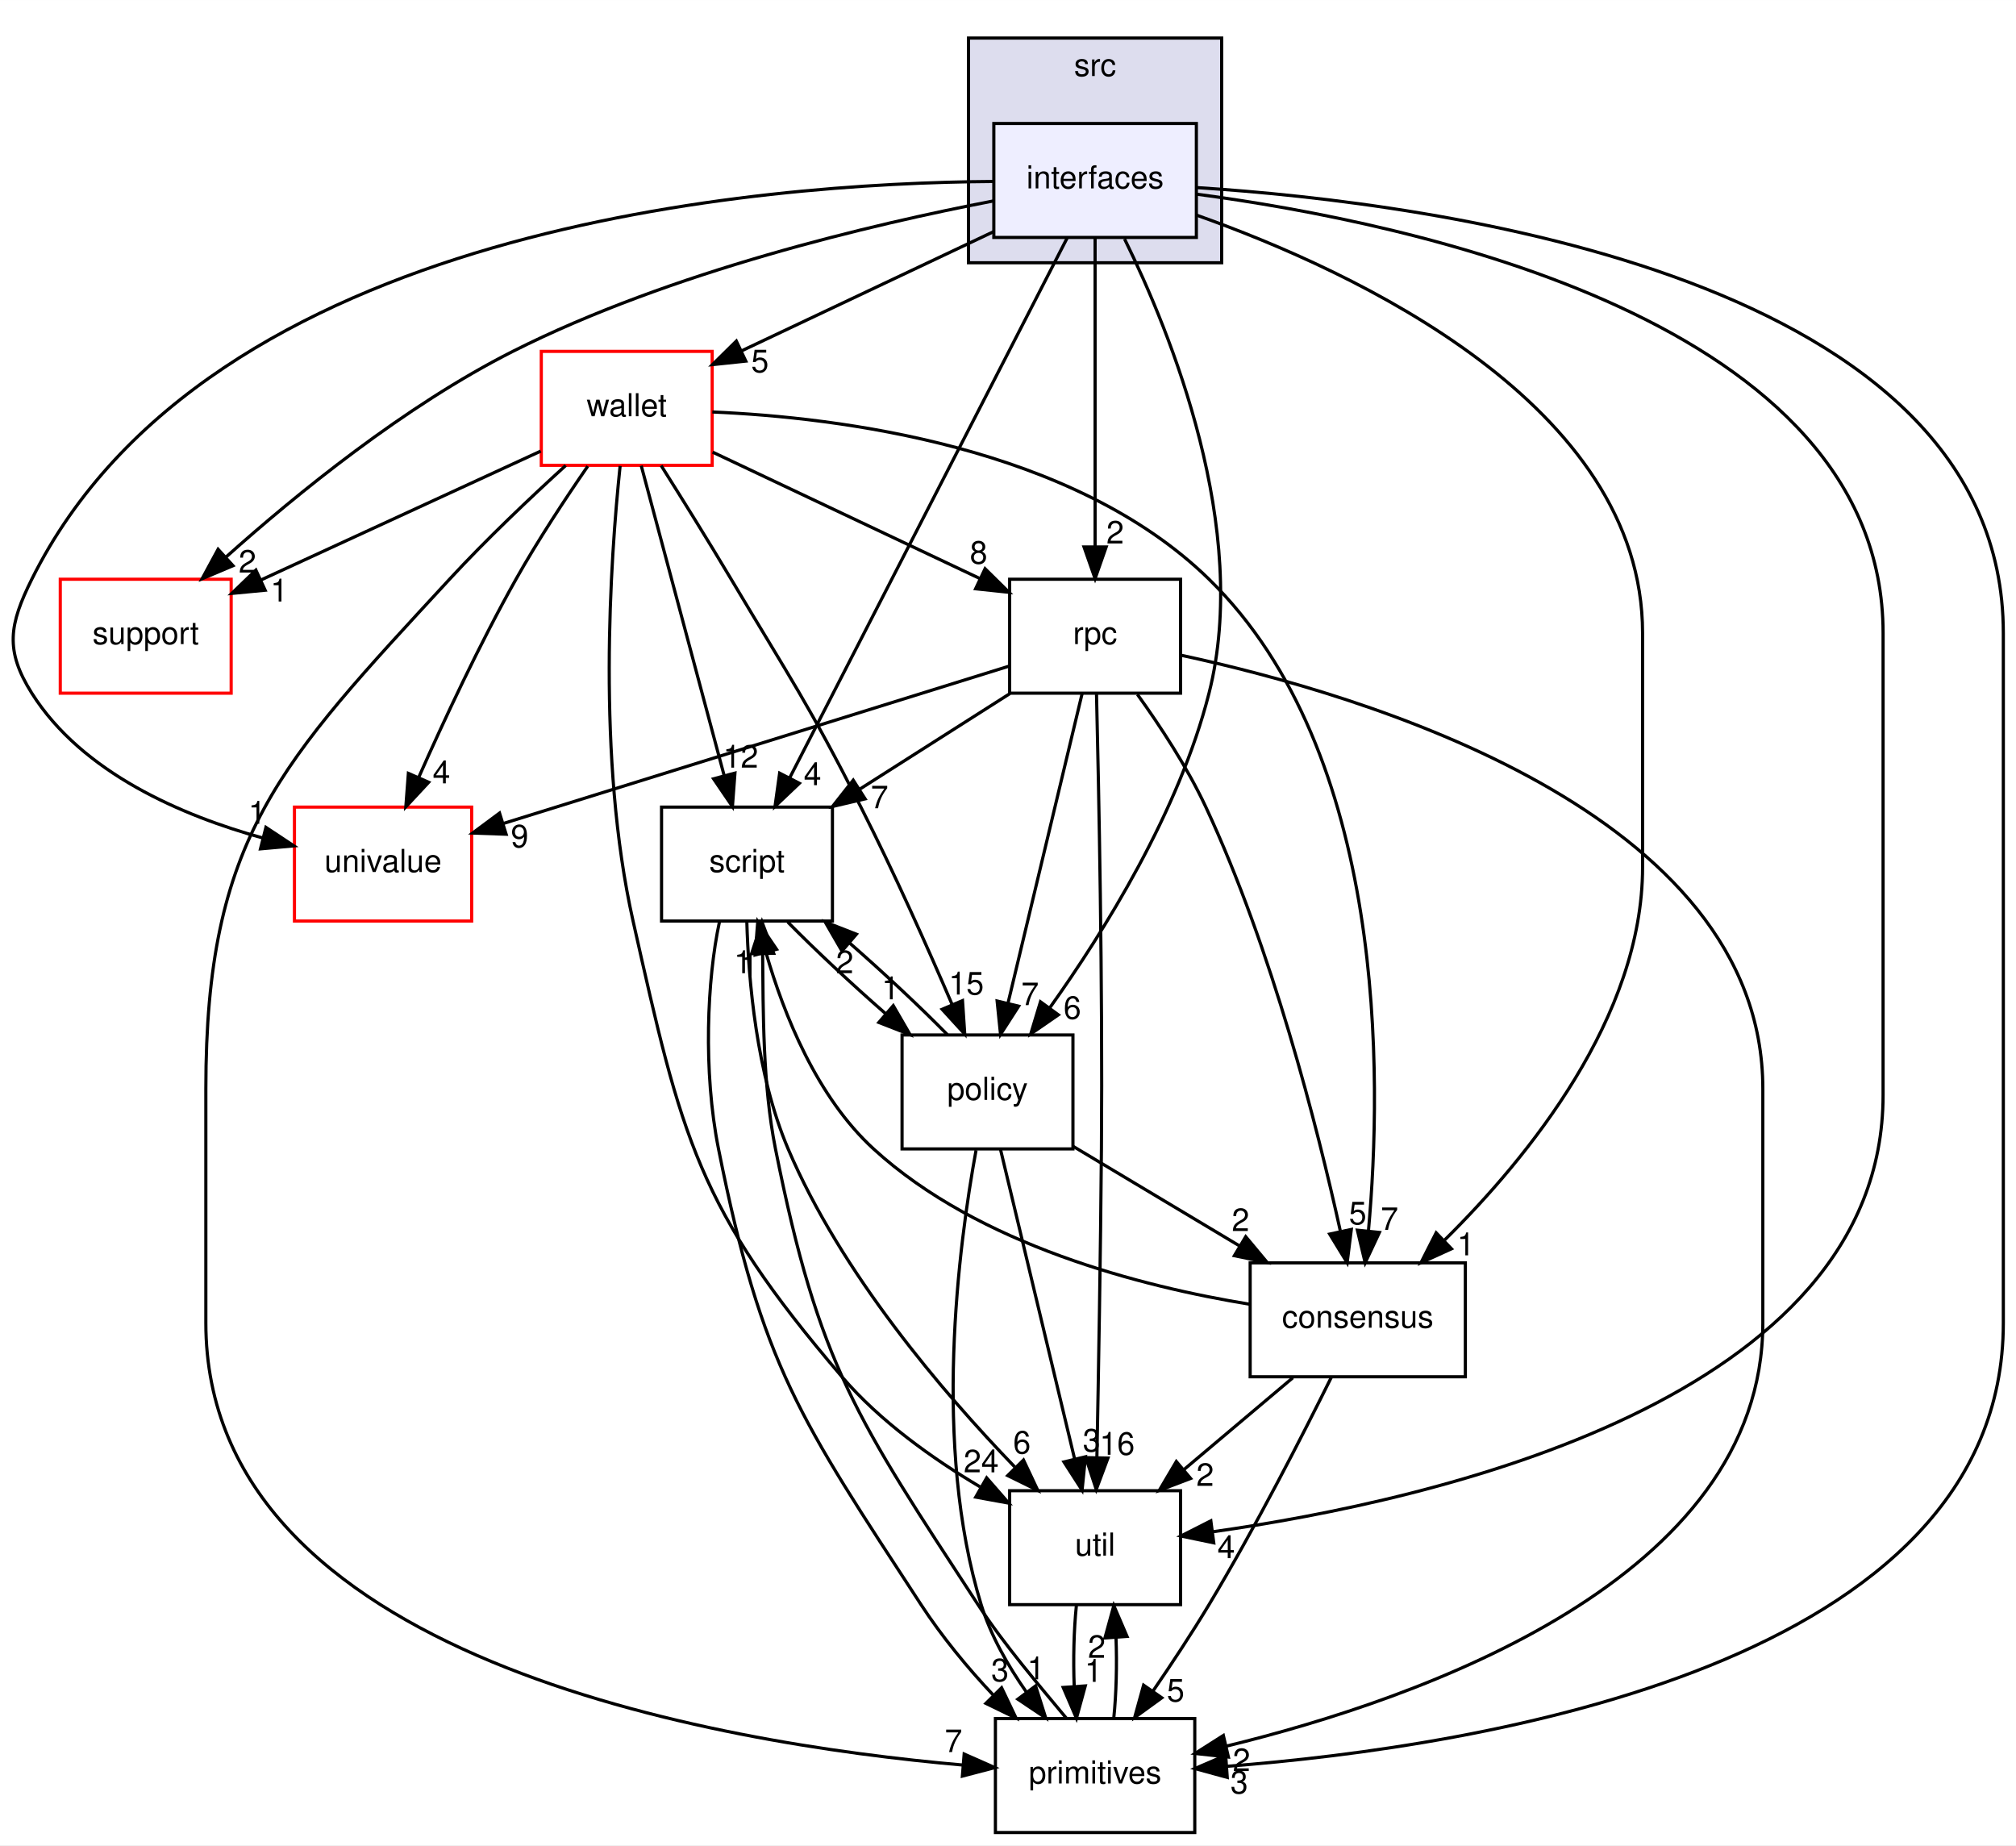
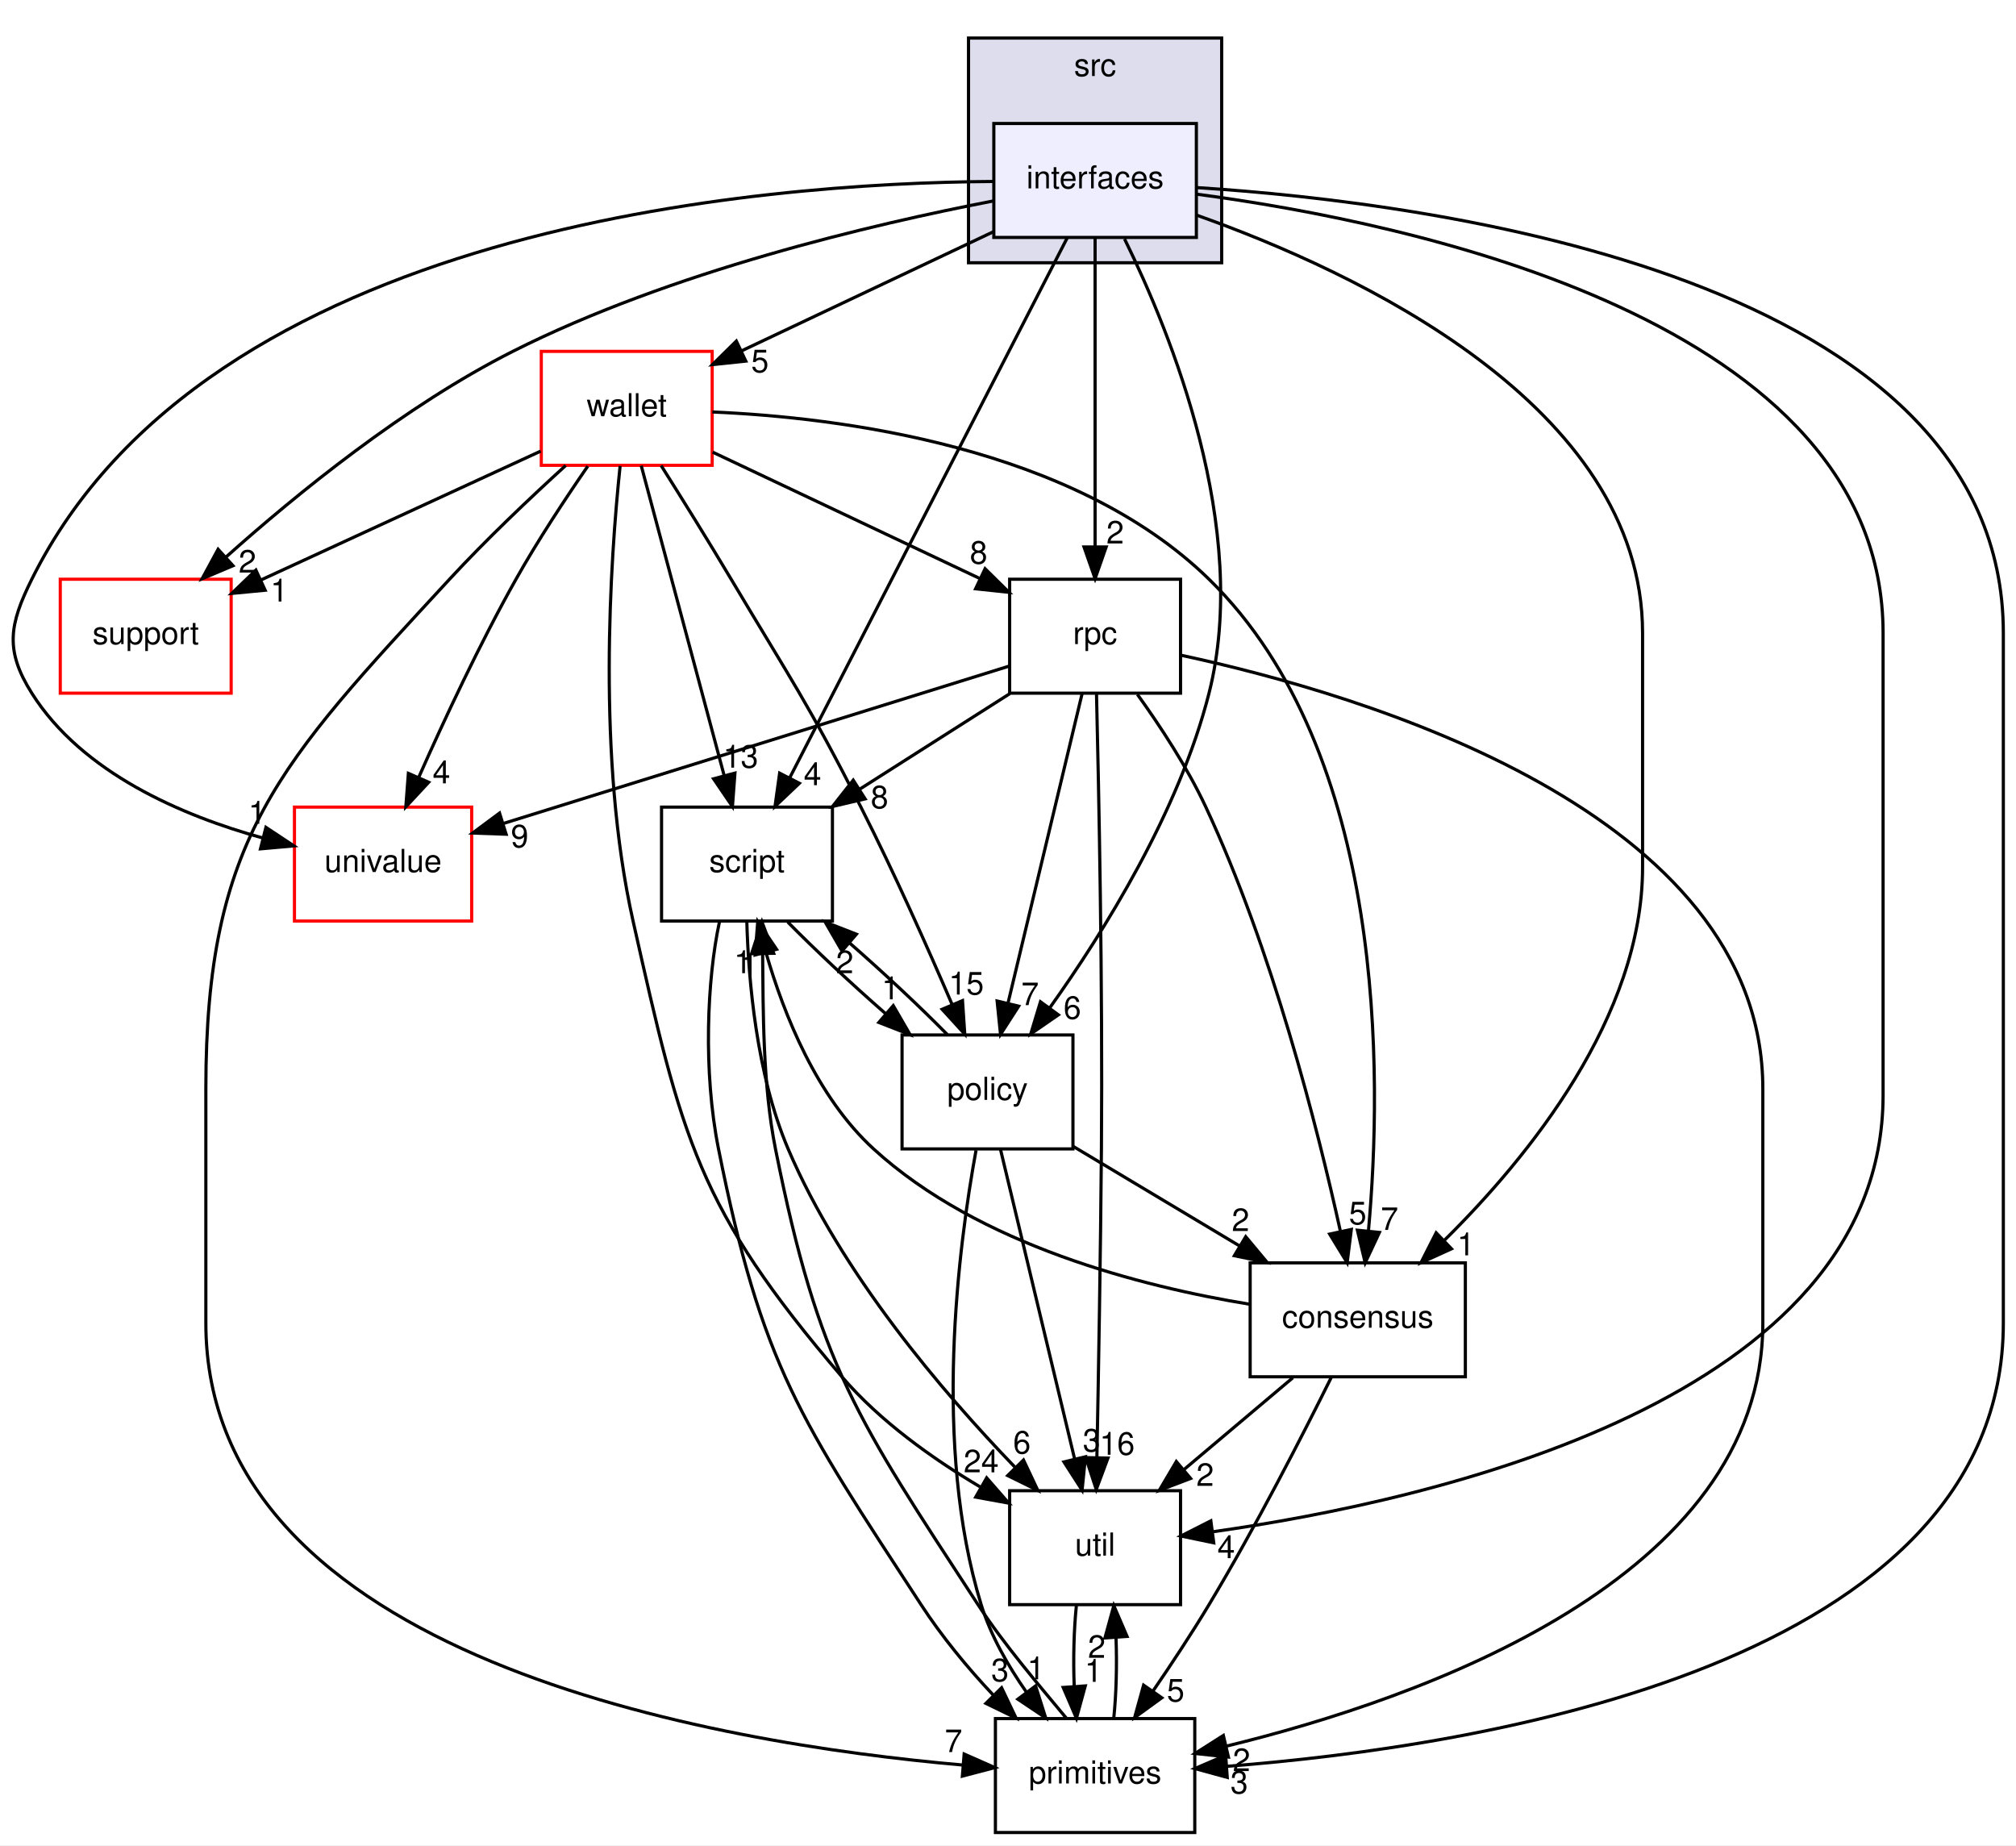
<svg xmlns="http://www.w3.org/2000/svg" xmlns:xlink="http://www.w3.org/1999/xlink" width="637pt" height="583pt" viewBox="0.00 0.00 637.05 583.00">
  <g id="graph0" class="graph" transform="scale(1 1) rotate(0) translate(4 579)">
    <polygon fill="white" stroke="none" points="-4,4 -4,-579 633.047,-579 633.047,4 -4,4" />
    <g id="clust1" class="cluster">
      <g id="a_clust1">
        <a xlink:href="dir_68267d1309a1af8e8297ef4c3efbcdba.html" target="_top" xlink:title="src">
          <polygon fill="#ddddee" stroke="black" points="302.047,-496 302.047,-567 382.047,-567 382.047,-496 302.047,-496" />
          <text text-anchor="middle" x="342.047" y="-555" font-family="Helvetica,sans-Serif" font-size="10.00">src</text>
        </a>
      </g>
    </g>
    <g id="node1" class="node">
      <g id="a_node1">
        <a xlink:href="dir_ee3f1a7951c308657a65f8199076c1d6.html" target="_top" xlink:title="interfaces">
          <polygon fill="#eeeeff" stroke="black" points="374.047,-540 310.047,-540 310.047,-504 374.047,-504 374.047,-540" />
          <text text-anchor="middle" x="342.047" y="-519.5" font-family="Helvetica,sans-Serif" font-size="10.00">interfaces</text>
        </a>
      </g>
    </g>
    <g id="node2" class="node">
      <g id="a_node2">
        <a xlink:href="dir_6330efc4ea07ccf3cc823ae31c630b06.html" target="_top" xlink:title="univalue">
          <polygon fill="white" stroke="red" points="145.047,-324 89.047,-324 89.047,-288 145.047,-288 145.047,-324" />
          <text text-anchor="middle" x="117.047" y="-303.5" font-family="Helvetica,sans-Serif" font-size="10.00">univalue</text>
        </a>
      </g>
    </g>
    <g id="edge13" class="edge">
      <path fill="none" stroke="black" d="M309.892,-521.684C237.1,-521.198 61.712,-508.034 6.047,-396 -1.072,-381.671 -2.488,-373.533 6.047,-360 21.987,-334.726 53.664,-321.246 79.112,-314.219" />
      <polygon fill="black" stroke="black" points="80.031,-317.597 88.866,-311.749 78.313,-310.811 80.031,-317.597" />
      <g id="a_edge13-headlabel">
        <a xlink:href="dir_000005_000027.html" target="_top" xlink:title="1">
          <text text-anchor="middle" x="77.243" y="-318.732" font-family="Helvetica,sans-Serif" font-size="10.00">1</text>
        </a>
      </g>
    </g>
    <g id="node3" class="node">
      <g id="a_node3">
        <a xlink:href="dir_fe414d616bd0c4668e6515f48824338f.html" target="_top" xlink:title="script">
          <polygon fill="none" stroke="black" points="259.047,-324 205.047,-324 205.047,-288 259.047,-288 259.047,-324" />
          <text text-anchor="middle" x="232.047" y="-303.5" font-family="Helvetica,sans-Serif" font-size="10.00">script</text>
        </a>
      </g>
    </g>
    <g id="edge14" class="edge">
      <path fill="none" stroke="black" d="M333.232,-503.849C314.043,-466.519 268.386,-377.695 245.545,-333.259" />
      <polygon fill="black" stroke="black" points="248.59,-331.526 240.905,-324.232 242.364,-334.726 248.59,-331.526" />
      <g id="a_edge14-headlabel">
        <a xlink:href="dir_000005_000017.html" target="_top" xlink:title="4">
          <text text-anchor="middle" x="252.758" y="-330.925" font-family="Helvetica,sans-Serif" font-size="10.00">4</text>
        </a>
      </g>
    </g>
    <g id="node4" class="node">
      <g id="a_node4">
        <a xlink:href="dir_b7878ad5ecbf2506f4125b9d34c97e45.html" target="_top" xlink:title="util">
          <polygon fill="none" stroke="black" points="369.047,-108 315.047,-108 315.047,-72 369.047,-72 369.047,-108" />
          <text text-anchor="middle" x="342.047" y="-87.5" font-family="Helvetica,sans-Serif" font-size="10.00">util</text>
        </a>
      </g>
    </g>
    <g id="edge15" class="edge">
      <path fill="none" stroke="black" d="M374.09,-517.677C441.341,-508.75 591.047,-477.783 591.047,-379 591.047,-379 591.047,-379 591.047,-233 591.047,-136.674 448.695,-104.832 379.257,-95.03" />
      <polygon fill="black" stroke="black" points="379.543,-91.538 369.169,-93.689 378.62,-98.477 379.543,-91.538" />
      <g id="a_edge15-headlabel">
        <a xlink:href="dir_000005_000032.html" target="_top" xlink:title="4">
          <text text-anchor="middle" x="383.48" y="-86.697" font-family="Helvetica,sans-Serif" font-size="10.00">4</text>
        </a>
      </g>
    </g>
    <g id="node5" class="node">
      <g id="a_node5">
        <a xlink:href="dir_021c64f412f6b3b6708367bb6d6ca209.html" target="_top" xlink:title="support">
          <polygon fill="white" stroke="red" points="69.047,-396 15.047,-396 15.047,-360 69.047,-360 69.047,-396" />
          <text text-anchor="middle" x="42.047" y="-375.5" font-family="Helvetica,sans-Serif" font-size="10.00">support</text>
        </a>
      </g>
    </g>
    <g id="edge16" class="edge">
      <path fill="none" stroke="black" d="M309.78,-515.504C271.945,-508.216 208.053,-493.241 158.047,-468 123.94,-450.784 89.84,-423.046 67.529,-403.111" />
      <polygon fill="black" stroke="black" points="69.621,-400.283 59.864,-396.153 64.916,-405.466 69.621,-400.283" />
      <g id="a_edge16-headlabel">
        <a xlink:href="dir_000005_000004.html" target="_top" xlink:title="2">
          <text text-anchor="middle" x="74.191" y="-398.097" font-family="Helvetica,sans-Serif" font-size="10.00">2</text>
        </a>
      </g>
    </g>
    <g id="node6" class="node">
      <g id="a_node6">
        <a xlink:href="dir_e91c81f9be83f649fcd1d8691438a113.html" target="_top" xlink:title="wallet">
          <polygon fill="white" stroke="red" points="221.047,-468 167.047,-468 167.047,-432 221.047,-432 221.047,-468" />
          <text text-anchor="middle" x="194.047" y="-447.5" font-family="Helvetica,sans-Serif" font-size="10.00">wallet</text>
        </a>
      </g>
    </g>
    <g id="edge17" class="edge">
      <path fill="none" stroke="black" d="M309.934,-505.811C286.517,-494.736 254.757,-479.714 230.407,-468.197" />
      <polygon fill="black" stroke="black" points="231.675,-464.925 221.139,-463.814 228.682,-471.253 231.675,-464.925" />
      <g id="a_edge17-headlabel">
        <a xlink:href="dir_000005_000012.html" target="_top" xlink:title="5">
          <text text-anchor="middle" x="236.139" y="-461.396" font-family="Helvetica,sans-Serif" font-size="10.00">5</text>
        </a>
      </g>
    </g>
    <g id="node7" class="node">
      <g id="a_node7">
        <a xlink:href="dir_1d8fd1f10602b1b3ec6e7b702d4ec182.html" target="_top" xlink:title="rpc">
          <polygon fill="none" stroke="black" points="369.047,-396 315.047,-396 315.047,-360 369.047,-360 369.047,-396" />
          <text text-anchor="middle" x="342.047" y="-375.5" font-family="Helvetica,sans-Serif" font-size="10.00">rpc</text>
        </a>
      </g>
    </g>
    <g id="edge18" class="edge">
      <path fill="none" stroke="black" d="M342.047,-503.871C342.047,-479.67 342.047,-435.211 342.047,-406.393" />
      <polygon fill="black" stroke="black" points="345.547,-406.189 342.047,-396.189 338.547,-406.189 345.547,-406.189" />
      <g id="a_edge18-headlabel">
        <a xlink:href="dir_000005_000013.html" target="_top" xlink:title="2">
          <text text-anchor="middle" x="348.387" y="-407.284" font-family="Helvetica,sans-Serif" font-size="10.00">2</text>
        </a>
      </g>
    </g>
    <g id="node8" class="node">
      <g id="a_node8">
        <a xlink:href="dir_bbf56bce9985720f86fc476f3812db24.html" target="_top" xlink:title="primitives">
          <polygon fill="none" stroke="black" points="373.547,-36 310.547,-36 310.547,-0 373.547,-0 373.547,-36" />
          <text text-anchor="middle" x="342.047" y="-15.5" font-family="Helvetica,sans-Serif" font-size="10.00">primitives</text>
        </a>
      </g>
    </g>
    <g id="edge19" class="edge">
      <path fill="none" stroke="black" d="M374.135,-519.754C449.026,-514.96 629.047,-491.712 629.047,-379 629.047,-379 629.047,-379 629.047,-161 629.047,-52.865 463.35,-27.076 383.759,-20.926" />
      <polygon fill="black" stroke="black" points="383.803,-17.42 373.582,-20.21 383.312,-24.403 383.803,-17.42" />
      <g id="a_edge19-headlabel">
        <a xlink:href="dir_000005_000015.html" target="_top" xlink:title="3">
          <text text-anchor="middle" x="387.588" y="-12.34" font-family="Helvetica,sans-Serif" font-size="10.00">3</text>
        </a>
      </g>
    </g>
    <g id="node9" class="node">
      <g id="a_node9">
        <a xlink:href="dir_dee301ab18d354d094fb7852349ef839.html" target="_top" xlink:title="consensus">
          <polygon fill="none" stroke="black" points="459.047,-180 391.047,-180 391.047,-144 459.047,-144 459.047,-180" />
          <text text-anchor="middle" x="425.047" y="-159.5" font-family="Helvetica,sans-Serif" font-size="10.00">consensus</text>
        </a>
      </g>
    </g>
    <g id="edge20" class="edge">
      <path fill="none" stroke="black" d="M374.182,-511.023C424.212,-493.258 515.047,-451.079 515.047,-379 515.047,-379 515.047,-379 515.047,-305 515.047,-257.714 479.003,-213.408 452.536,-187.247" />
      <polygon fill="black" stroke="black" points="454.663,-184.438 445.021,-180.045 449.819,-189.492 454.663,-184.438" />
      <g id="a_edge20-headlabel">
        <a xlink:href="dir_000005_000008.html" target="_top" xlink:title="1">
          <text text-anchor="middle" x="459.222" y="-182.375" font-family="Helvetica,sans-Serif" font-size="10.00">1</text>
        </a>
      </g>
    </g>
    <g id="node10" class="node">
      <g id="a_node10">
        <a xlink:href="dir_f9a362818448b8ef6661813ae65d7e79.html" target="_top" xlink:title="policy">
          <polygon fill="none" stroke="black" points="335.047,-252 281.047,-252 281.047,-216 335.047,-216 335.047,-252" />
          <text text-anchor="middle" x="308.047" y="-231.5" font-family="Helvetica,sans-Serif" font-size="10.00">policy</text>
        </a>
      </g>
    </g>
    <g id="edge21" class="edge">
      <path fill="none" stroke="black" d="M351.351,-503.532C365.931,-473.894 391.205,-411.918 378.047,-360 368.578,-322.637 344.922,-284.703 327.725,-260.582" />
      <polygon fill="black" stroke="black" points="330.44,-258.364 321.72,-252.346 324.784,-262.488 330.44,-258.364" />
      <g id="a_edge21-headlabel">
        <a xlink:href="dir_000005_000014.html" target="_top" xlink:title="6">
          <text text-anchor="middle" x="334.852" y="-257.096" font-family="Helvetica,sans-Serif" font-size="10.00">6</text>
        </a>
      </g>
    </g>
    <g id="edge1" class="edge">
      <path fill="none" stroke="black" d="M231.991,-287.908C232.502,-269.461 235.016,-239.563 245.047,-216 261.771,-176.717 293.944,-139.057 316.642,-115.529" />
      <polygon fill="black" stroke="black" points="319.422,-117.694 323.94,-108.11 314.432,-112.785 319.422,-117.694" />
      <g id="a_edge1-headlabel">
        <a xlink:href="dir_000017_000032.html" target="_top" xlink:title="6">
          <text text-anchor="middle" x="318.926" y="-119.747" font-family="Helvetica,sans-Serif" font-size="10.00">6</text>
        </a>
      </g>
    </g>
    <g id="edge2" class="edge">
      <path fill="none" stroke="black" d="M223.342,-287.741C219.442,-269.666 218.138,-240.545 223.047,-216 236.783,-147.324 248.783,-130.66 287.047,-72 293.534,-62.055 301.749,-52.002 309.931,-43.363" />
      <polygon fill="black" stroke="black" points="312.507,-45.736 317.07,-36.174 307.54,-40.804 312.507,-45.736" />
      <g id="a_edge2-headlabel">
        <a xlink:href="dir_000017_000015.html" target="_top" xlink:title="3">
          <text text-anchor="middle" x="311.989" y="-47.787" font-family="Helvetica,sans-Serif" font-size="10.00">3</text>
        </a>
      </g>
    </g>
    <g id="edge3" class="edge">
      <path fill="none" stroke="black" d="M244.918,-287.697C253.497,-278.965 264.97,-268.24 275.831,-258.75" />
      <polygon fill="black" stroke="black" points="278.269,-261.271 283.582,-252.104 273.712,-255.957 278.269,-261.271" />
      <g id="a_edge3-headlabel">
        <a xlink:href="dir_000017_000014.html" target="_top" xlink:title="1">
          <text text-anchor="middle" x="277.388" y="-263.266" font-family="Helvetica,sans-Serif" font-size="10.00">1</text>
        </a>
      </g>
    </g>
    <g id="edge4" class="edge">
      <path fill="none" stroke="black" d="M336.132,-71.697C335.336,-63.983 335.109,-54.712 335.452,-46.112" />
      <polygon fill="black" stroke="black" points="338.946,-46.324 336.152,-36.104 331.963,-45.836 338.946,-46.324" />
      <g id="a_edge4-headlabel">
        <a xlink:href="dir_000032_000015.html" target="_top" xlink:title="1">
          <text text-anchor="middle" x="341.527" y="-47.608" font-family="Helvetica,sans-Serif" font-size="10.00">1</text>
        </a>
      </g>
    </g>
    <g id="edge5" class="edge">
      <path fill="none" stroke="black" d="M181.736,-431.727C174.716,-421.552 165.966,-408.302 159.047,-396 147.53,-375.519 136.265,-351.357 128.306,-333.38" />
      <polygon fill="black" stroke="black" points="131.458,-331.852 124.244,-324.092 125.045,-334.657 131.458,-331.852" />
      <g id="a_edge5-headlabel">
        <a xlink:href="dir_000012_000027.html" target="_top" xlink:title="4">
          <text text-anchor="middle" x="135.5" y="-331.507" font-family="Helvetica,sans-Serif" font-size="10.00">4</text>
        </a>
      </g>
    </g>
    <g id="edge6" class="edge">
      <path fill="none" stroke="black" d="M198.631,-431.871C205.136,-407.564 217.11,-362.819 224.818,-334.013" />
      <polygon fill="black" stroke="black" points="228.243,-334.754 227.447,-324.189 221.481,-332.945 228.243,-334.754" />
      <g id="a_edge6-headlabel">
-         <a xlink:href="dir_000012_000017.html" target="_top" xlink:title="12">
-           <text text-anchor="middle" x="230.057" y="-336.461" font-family="Helvetica,sans-Serif" font-size="10.00">12</text>
+         <a xlink:href="dir_000012_000017.html" target="_top" xlink:title="13">
+           <text text-anchor="middle" x="230.057" y="-336.461" font-family="Helvetica,sans-Serif" font-size="10.00">13</text>
        </a>
      </g>
    </g>
    <g id="edge7" class="edge">
      <path fill="none" stroke="black" d="M191.956,-431.809C188.846,-402.067 184.523,-339.273 196.047,-288 211.486,-219.312 216.279,-197.495 262.047,-144 274.066,-129.952 290.697,-118.124 305.684,-109.232" />
      <polygon fill="black" stroke="black" points="307.782,-112.065 314.746,-104.08 304.323,-105.979 307.782,-112.065" />
      <g id="a_edge7-headlabel">
        <a xlink:href="dir_000012_000032.html" target="_top" xlink:title="24">
          <text text-anchor="middle" x="306.06" y="-113.809" font-family="Helvetica,sans-Serif" font-size="10.00">24</text>
        </a>
      </g>
    </g>
    <g id="edge8" class="edge">
      <path fill="none" stroke="black" d="M166.873,-436.485C142.2,-425.123 105.622,-408.278 78.433,-395.757" />
      <polygon fill="black" stroke="black" points="79.79,-392.528 69.243,-391.524 76.862,-398.886 79.79,-392.528" />
      <g id="a_edge8-headlabel">
        <a xlink:href="dir_000012_000004.html" target="_top" xlink:title="1">
          <text text-anchor="middle" x="84.242" y="-388.953" font-family="Helvetica,sans-Serif" font-size="10.00">1</text>
        </a>
      </g>
    </g>
    <g id="edge9" class="edge">
      <path fill="none" stroke="black" d="M221.193,-436.161C244.902,-424.947 279.511,-408.578 305.624,-396.227" />
      <polygon fill="black" stroke="black" points="307.28,-399.316 314.824,-391.876 304.287,-392.988 307.28,-399.316" />
      <g id="a_edge9-headlabel">
        <a xlink:href="dir_000012_000013.html" target="_top" xlink:title="8">
          <text text-anchor="middle" x="305.245" y="-400.919" font-family="Helvetica,sans-Serif" font-size="10.00">8</text>
        </a>
      </g>
    </g>
    <g id="edge10" class="edge">
      <path fill="none" stroke="black" d="M174.765,-431.942C163.67,-421.839 149.67,-408.589 138.047,-396 84.242,-337.722 61.047,-314.318 61.047,-235 61.047,-235 61.047,-235 61.047,-161 61.047,-55.07 222.085,-28.145 300.341,-21.314" />
      <polygon fill="black" stroke="black" points="300.671,-24.799 310.359,-20.511 300.111,-17.822 300.671,-24.799" />
      <g id="a_edge10-headlabel">
        <a xlink:href="dir_000012_000015.html" target="_top" xlink:title="7">
          <text text-anchor="middle" x="297.315" y="-25.417" font-family="Helvetica,sans-Serif" font-size="10.00">7</text>
        </a>
      </g>
    </g>
    <g id="edge11" class="edge">
      <path fill="none" stroke="black" d="M221.095,-448.85C260.859,-447.143 335.026,-438.067 378.047,-396 434.28,-341.015 432.834,-238.761 428.424,-190.094" />
      <polygon fill="black" stroke="black" points="431.893,-189.609 427.396,-180.016 424.929,-190.319 431.893,-189.609" />
      <g id="a_edge11-headlabel">
        <a xlink:href="dir_000012_000008.html" target="_top" xlink:title="7">
          <text text-anchor="middle" x="435.082" y="-190.397" font-family="Helvetica,sans-Serif" font-size="10.00">7</text>
        </a>
      </g>
    </g>
    <g id="edge12" class="edge">
      <path fill="none" stroke="black" d="M204.92,-431.919C211.439,-421.584 219.836,-408.106 227.047,-396 245.894,-364.364 251.369,-356.831 268.047,-324 278.534,-303.356 289.226,-279.384 296.914,-261.524" />
      <polygon fill="black" stroke="black" points="300.149,-262.861 300.856,-252.29 293.711,-260.113 300.149,-262.861" />
      <g id="a_edge12-headlabel">
        <a xlink:href="dir_000012_000014.html" target="_top" xlink:title="15">
          <text text-anchor="middle" x="301.349" y="-264.782" font-family="Helvetica,sans-Serif" font-size="10.00">15</text>
        </a>
      </g>
    </g>
    <g id="edge22" class="edge">
      <path fill="none" stroke="black" d="M314.907,-368.556C275.028,-356.149 200.433,-332.942 155.101,-318.839" />
      <polygon fill="black" stroke="black" points="155.934,-315.433 145.345,-315.804 153.854,-322.117 155.934,-315.433" />
      <g id="a_edge22-headlabel">
        <a xlink:href="dir_000013_000027.html" target="_top" xlink:title="9">
          <text text-anchor="middle" x="160.209" y="-311.289" font-family="Helvetica,sans-Serif" font-size="10.00">9</text>
        </a>
      </g>
    </g>
    <g id="edge23" class="edge">
      <path fill="none" stroke="black" d="M315.138,-359.876C300.889,-350.808 283.201,-339.552 267.812,-329.759" />
      <polygon fill="black" stroke="black" points="269.376,-326.606 259.06,-324.19 265.617,-332.511 269.376,-326.606" />
      <g id="a_edge23-headlabel">
-         <a xlink:href="dir_000013_000017.html" target="_top" xlink:title="7">
-           <text text-anchor="middle" x="273.933" y="-323.64" font-family="Helvetica,sans-Serif" font-size="10.00">7</text>
+         <a xlink:href="dir_000013_000017.html" target="_top" xlink:title="8">
+           <text text-anchor="middle" x="273.933" y="-323.64" font-family="Helvetica,sans-Serif" font-size="10.00">8</text>
        </a>
      </g>
    </g>
    <g id="edge24" class="edge">
      <path fill="none" stroke="black" d="M342.496,-359.609C343.206,-330.085 344.466,-268.271 344.047,-216 343.78,-182.537 343.109,-144.039 342.618,-118.71" />
      <polygon fill="black" stroke="black" points="346.111,-118.318 342.413,-108.39 339.112,-118.457 346.111,-118.318" />
      <g id="a_edge24-headlabel">
        <a xlink:href="dir_000013_000032.html" target="_top" xlink:title="16">
          <text text-anchor="middle" x="349.021" y="-119.356" font-family="Helvetica,sans-Serif" font-size="10.00">16</text>
        </a>
      </g>
    </g>
    <g id="edge25" class="edge">
      <path fill="none" stroke="black" d="M369.2,-371.992C426.188,-359.748 553.047,-322.648 553.047,-235 553.047,-235 553.047,-235 553.047,-161 553.047,-80.066 444.877,-42.232 383.436,-27.271" />
      <polygon fill="black" stroke="black" points="384.17,-23.848 373.636,-24.981 382.578,-30.664 384.17,-23.848" />
      <g id="a_edge25-headlabel">
        <a xlink:href="dir_000013_000015.html" target="_top" xlink:title="2">
          <text text-anchor="middle" x="388.317" y="-19.401" font-family="Helvetica,sans-Serif" font-size="10.00">2</text>
        </a>
      </g>
    </g>
    <g id="edge26" class="edge">
      <path fill="none" stroke="black" d="M355.412,-359.619C362.601,-349.626 371.171,-336.59 377.047,-324 397.995,-279.121 412.272,-222.944 419.511,-190.202" />
      <polygon fill="black" stroke="black" points="423.014,-190.559 421.696,-180.047 416.171,-189.087 423.014,-190.559" />
      <g id="a_edge26-headlabel">
        <a xlink:href="dir_000013_000008.html" target="_top" xlink:title="5">
          <text text-anchor="middle" x="425.034" y="-192.171" font-family="Helvetica,sans-Serif" font-size="10.00">5</text>
        </a>
      </g>
    </g>
    <g id="edge27" class="edge">
      <path fill="none" stroke="black" d="M337.946,-359.871C332.126,-335.564 321.412,-290.819 314.515,-262.013" />
      <polygon fill="black" stroke="black" points="317.896,-261.099 312.163,-252.189 311.088,-262.729 317.896,-261.099" />
      <g id="a_edge27-headlabel">
        <a xlink:href="dir_000013_000014.html" target="_top" xlink:title="7">
          <text text-anchor="middle" x="321.494" y="-261.434" font-family="Helvetica,sans-Serif" font-size="10.00">7</text>
        </a>
      </g>
    </g>
    <g id="edge28" class="edge">
      <path fill="none" stroke="black" d="M332.924,-36.174C324.709,-46.102 313.435,-59.142 305.047,-72 266.783,-130.66 254.783,-147.324 241.047,-216 236.982,-236.326 237.178,-259.791 236.989,-277.522" />
      <polygon fill="black" stroke="black" points="233.486,-277.672 236.781,-287.741 240.484,-277.815 233.486,-277.672" />
      <g id="a_edge28-headlabel">
        <a xlink:href="dir_000015_000017.html" target="_top" xlink:title="1">
          <text text-anchor="middle" x="230.72" y="-271.521" font-family="Helvetica,sans-Serif" font-size="10.00">1</text>
        </a>
      </g>
    </g>
    <g id="edge29" class="edge">
      <path fill="none" stroke="black" d="M347.942,-36.104C348.748,-43.791 348.984,-53.054 348.651,-61.665" />
      <polygon fill="black" stroke="black" points="345.156,-61.48 347.963,-71.697 352.14,-61.96 345.156,-61.48" />
      <g id="a_edge29-headlabel">
        <a xlink:href="dir_000015_000032.html" target="_top" xlink:title="2">
          <text text-anchor="middle" x="342.569" y="-55.2" font-family="Helvetica,sans-Serif" font-size="10.00">2</text>
        </a>
      </g>
    </g>
    <g id="edge30" class="edge">
      <path fill="none" stroke="black" d="M390.955,-166.91C357.024,-172.446 305.337,-185.546 272.047,-216 254.142,-232.38 243.75,-258.297 238.07,-277.949" />
      <polygon fill="black" stroke="black" points="234.626,-277.282 235.448,-287.845 241.392,-279.075 234.626,-277.282" />
      <g id="a_edge30-headlabel">
        <a xlink:href="dir_000008_000017.html" target="_top" xlink:title="1">
          <text text-anchor="middle" x="232.802" y="-270.58" font-family="Helvetica,sans-Serif" font-size="10.00">1</text>
        </a>
      </g>
    </g>
    <g id="edge31" class="edge">
      <path fill="none" stroke="black" d="M404.531,-143.697C394.178,-134.965 381.461,-124.24 370.208,-114.75" />
      <polygon fill="black" stroke="black" points="372.229,-111.876 362.328,-108.104 367.716,-117.227 372.229,-111.876" />
      <g id="a_edge31-headlabel">
        <a xlink:href="dir_000008_000032.html" target="_top" xlink:title="2">
          <text text-anchor="middle" x="376.807" y="-109.523" font-family="Helvetica,sans-Serif" font-size="10.00">2</text>
        </a>
      </g>
    </g>
    <g id="edge32" class="edge">
      <path fill="none" stroke="black" d="M416.756,-143.962C407.764,-125.817 392.722,-96.411 378.047,-72 372.603,-62.943 366.242,-53.31 360.394,-44.775" />
      <polygon fill="black" stroke="black" points="363.123,-42.568 354.546,-36.348 357.372,-46.559 363.123,-42.568" />
      <g id="a_edge32-headlabel">
        <a xlink:href="dir_000008_000015.html" target="_top" xlink:title="5">
          <text text-anchor="middle" x="367.505" y="-41.402" font-family="Helvetica,sans-Serif" font-size="10.00">5</text>
        </a>
      </g>
    </g>
    <g id="edge33" class="edge">
      <path fill="none" stroke="black" d="M295.372,-252.104C286.837,-260.805 275.382,-271.524 264.512,-281.033" />
      <polygon fill="black" stroke="black" points="262.057,-278.527 256.75,-287.697 266.617,-283.838 262.057,-278.527" />
      <g id="a_edge33-headlabel">
        <a xlink:href="dir_000014_000017.html" target="_top" xlink:title="2">
          <text text-anchor="middle" x="262.935" y="-271.531" font-family="Helvetica,sans-Serif" font-size="10.00">2</text>
        </a>
      </g>
    </g>
    <g id="edge34" class="edge">
      <path fill="none" stroke="black" d="M312.149,-215.871C317.969,-191.564 328.682,-146.819 335.579,-118.013" />
      <polygon fill="black" stroke="black" points="339.007,-118.729 337.932,-108.189 332.199,-117.099 339.007,-118.729" />
      <g id="a_edge34-headlabel">
        <a xlink:href="dir_000014_000032.html" target="_top" xlink:title="3">
          <text text-anchor="middle" x="340.931" y="-120.386" font-family="Helvetica,sans-Serif" font-size="10.00">3</text>
        </a>
      </g>
    </g>
    <g id="edge35" class="edge">
      <path fill="none" stroke="black" d="M304.429,-215.588C298.92,-185.514 290.601,-122.231 306.047,-72 309.056,-62.215 314.554,-52.616 320.363,-44.334" />
      <polygon fill="black" stroke="black" points="323.242,-46.328 326.437,-36.226 317.64,-42.131 323.242,-46.328" />
      <g id="a_edge35-headlabel">
        <a xlink:href="dir_000014_000015.html" target="_top" xlink:title="1">
          <text text-anchor="middle" x="323.359" y="-48.407" font-family="Helvetica,sans-Serif" font-size="10.00">1</text>
        </a>
      </g>
    </g>
    <g id="edge36" class="edge">
      <path fill="none" stroke="black" d="M335.184,-216.765C350.82,-207.41 370.7,-195.516 387.784,-185.294" />
      <polygon fill="black" stroke="black" points="389.642,-188.262 396.426,-180.124 386.048,-182.255 389.642,-188.262" />
      <g id="a_edge36-headlabel">
        <a xlink:href="dir_000014_000008.html" target="_top" xlink:title="2">
          <text text-anchor="middle" x="388.015" y="-190.044" font-family="Helvetica,sans-Serif" font-size="10.00">2</text>
        </a>
      </g>
    </g>
  </g>
</svg>
